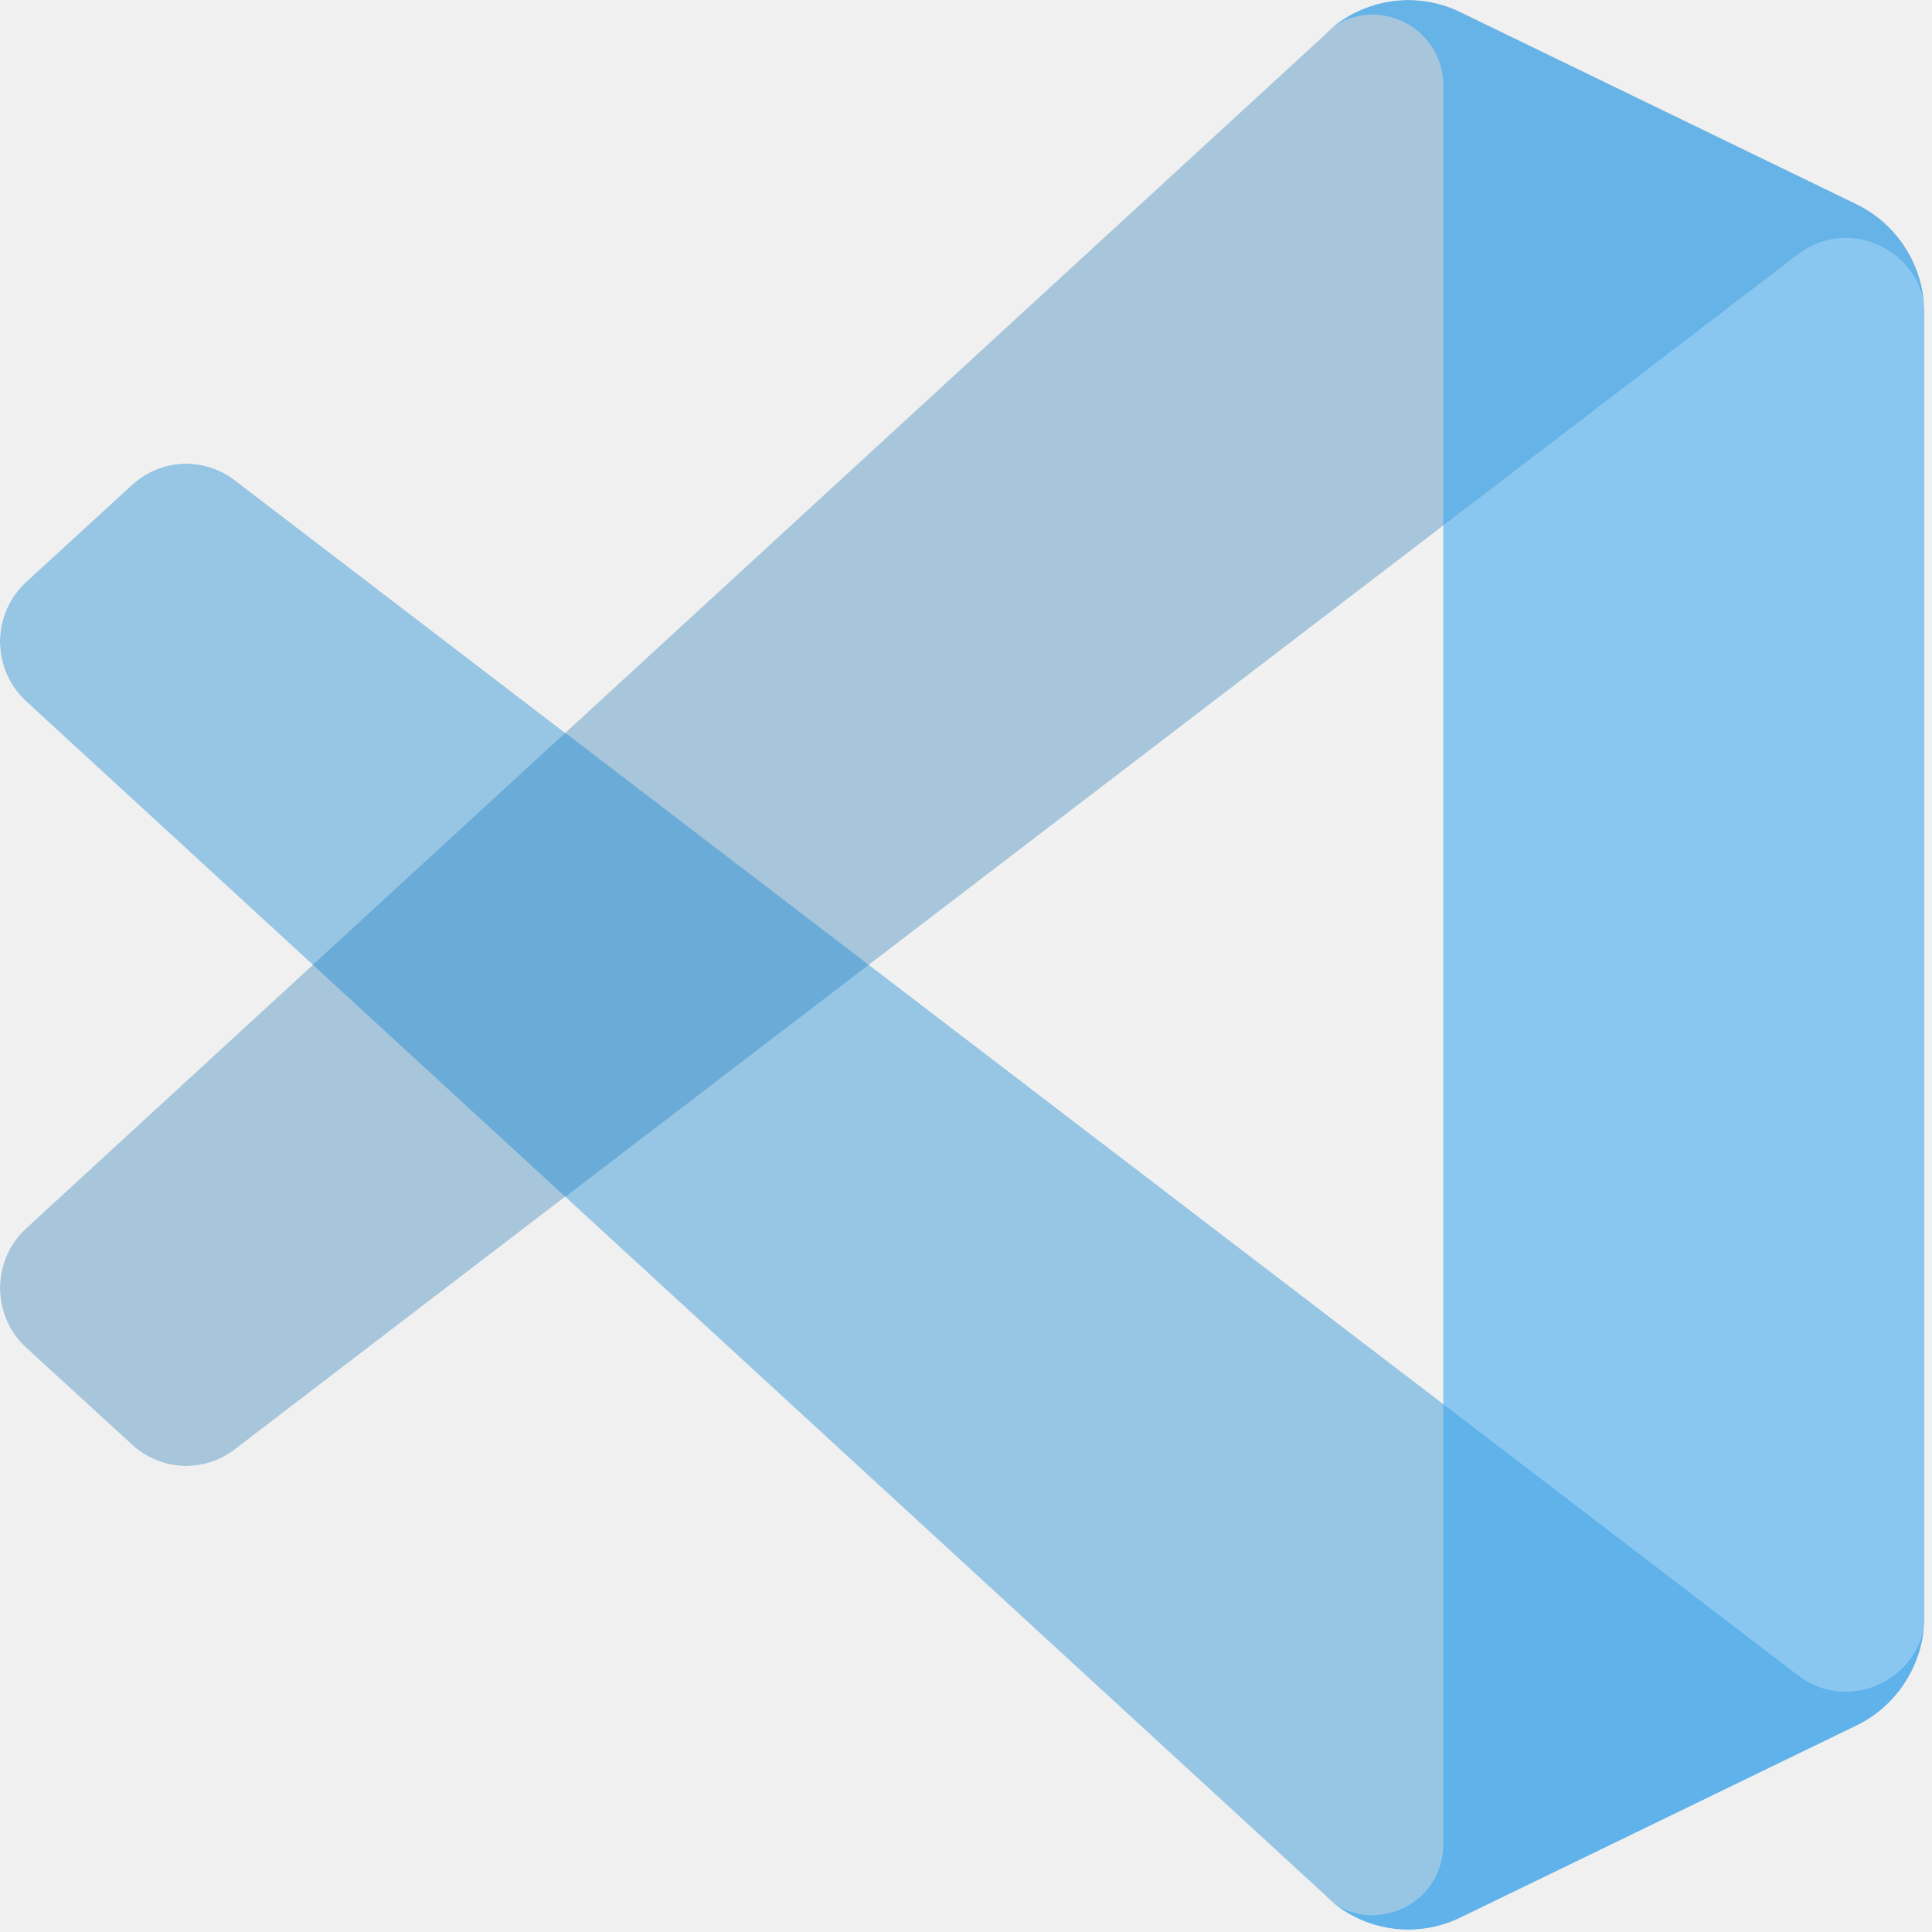
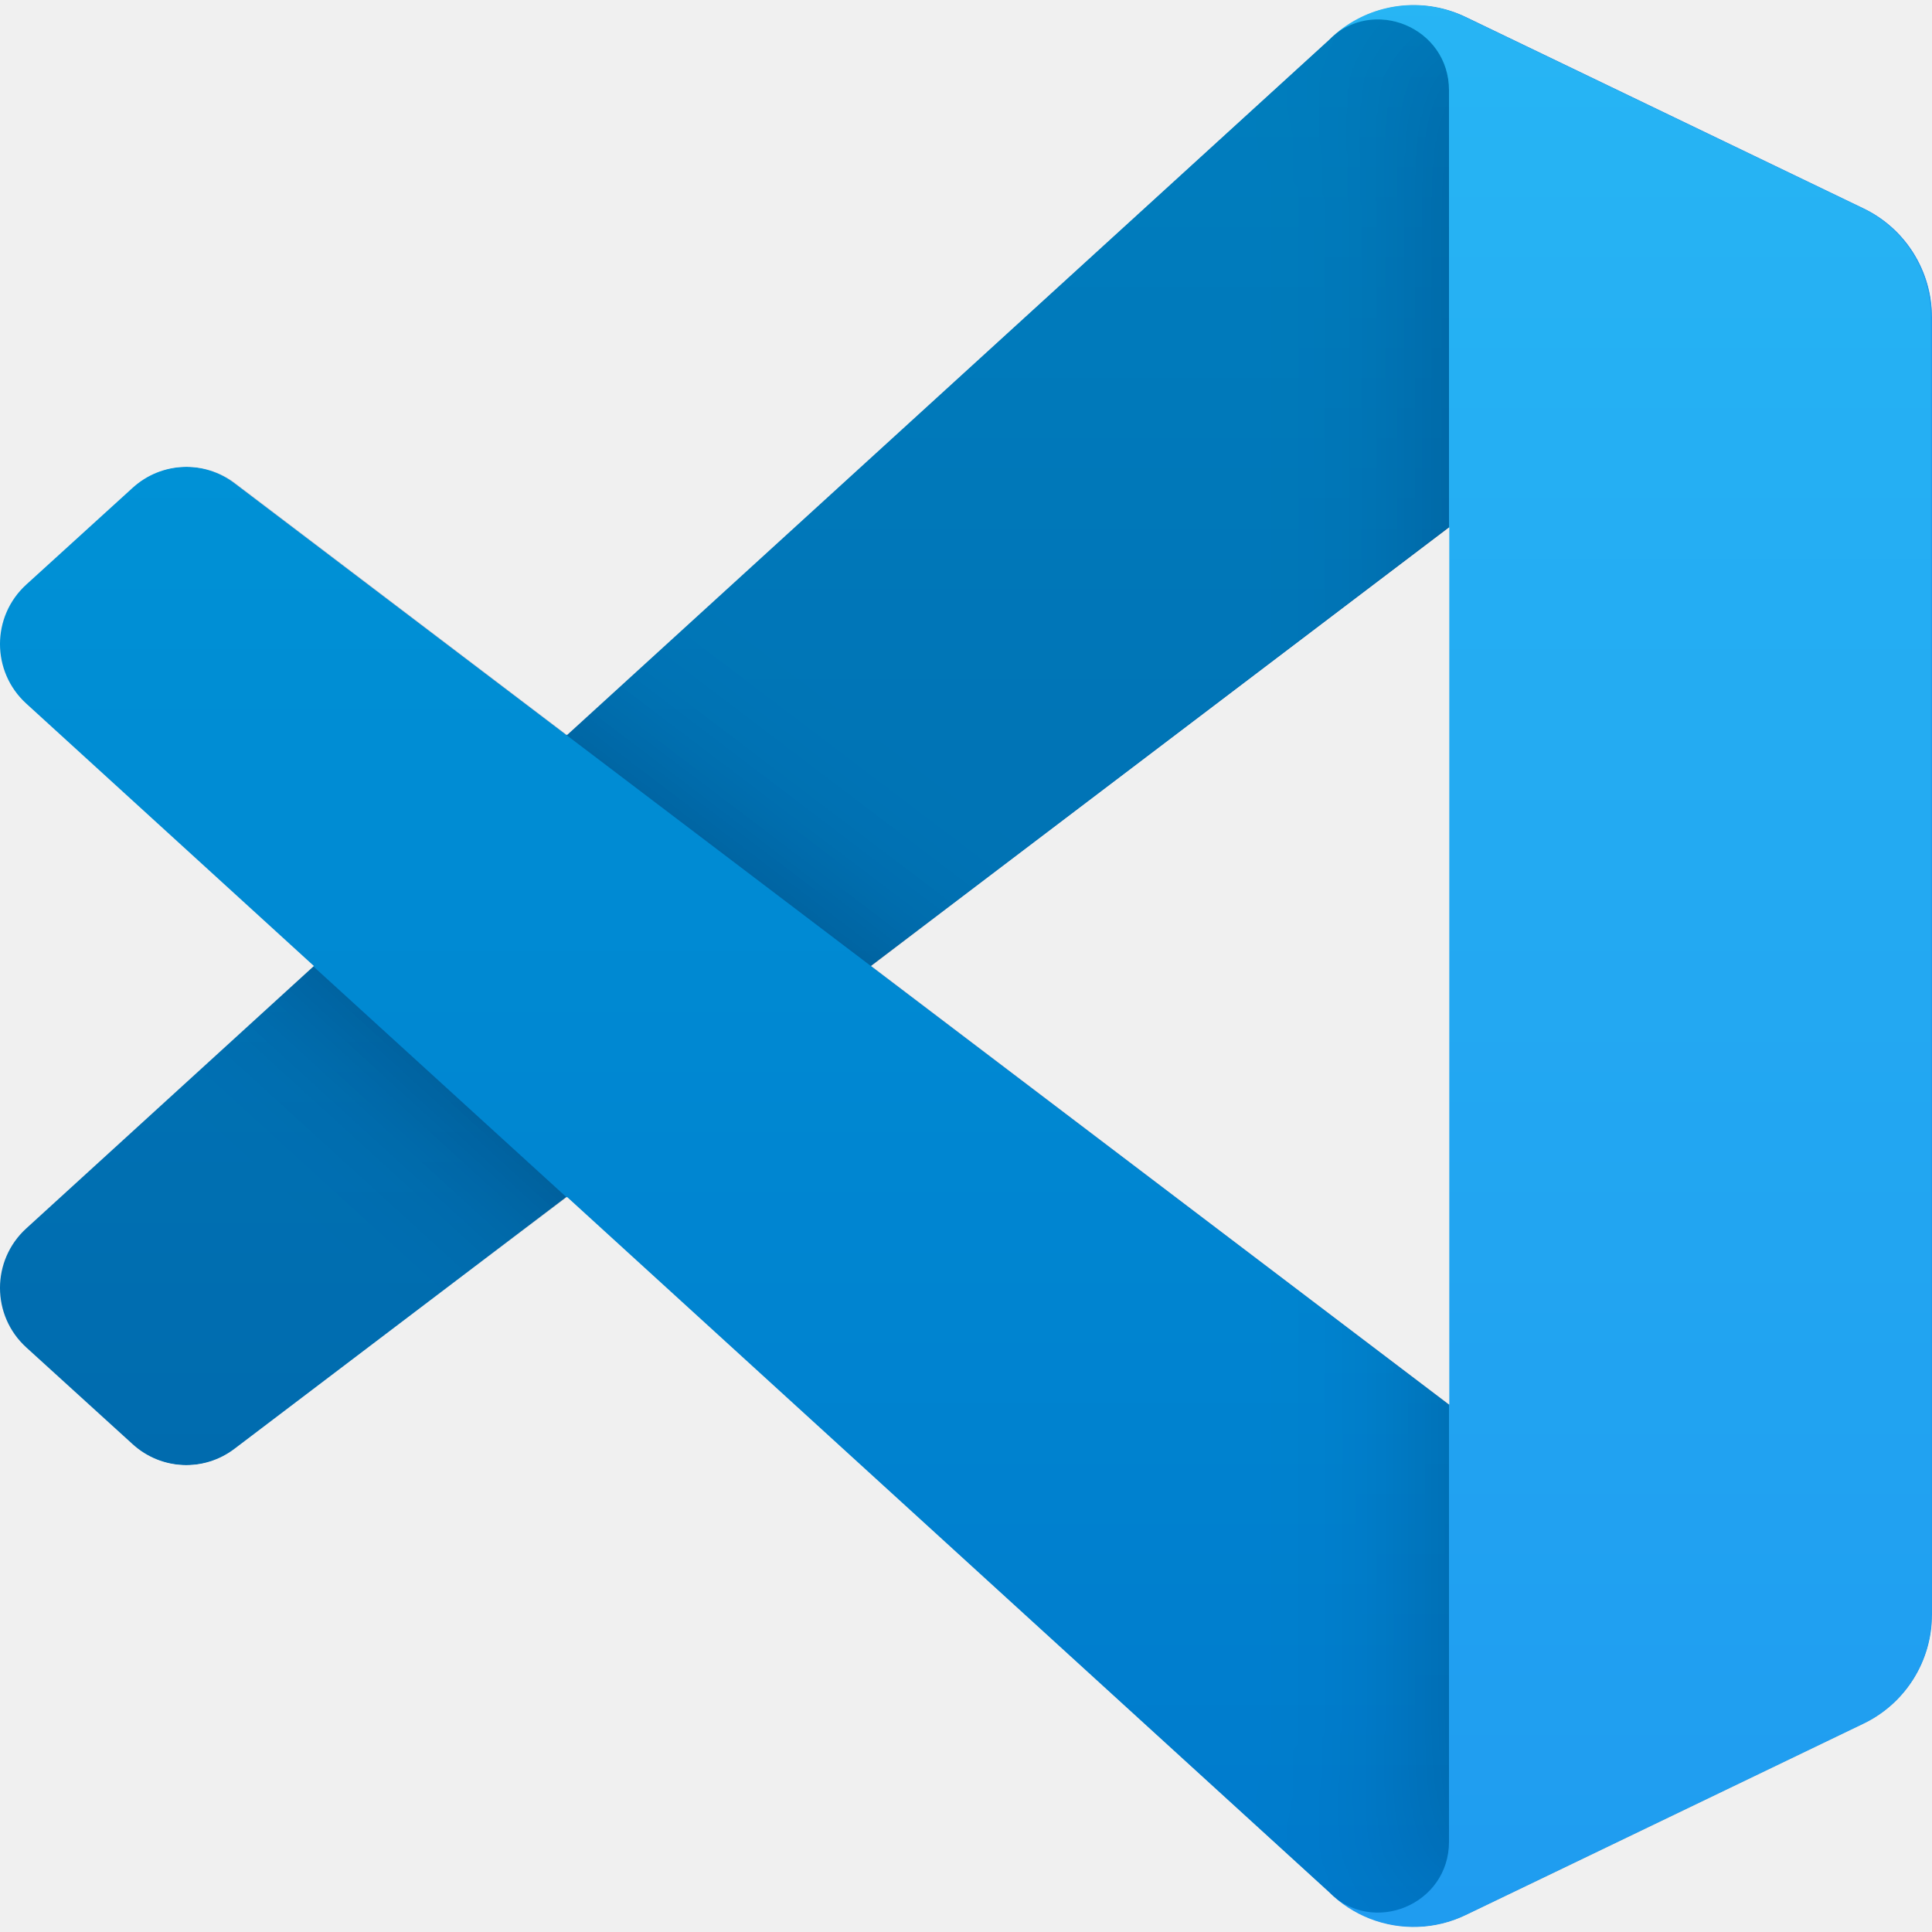
- <svg xmlns="http://www.w3.org/2000/svg" width="80" height="80" viewBox="0 0 80 80" fill="none">
-   <g id="logos:visual-studio-code" clip-path="url(#clip0_466_241)">
-     <g id="Mask group">
-       <mask id="mask0_466_241" style="mask-type:luminance" maskUnits="userSpaceOnUse" x="0" y="0" width="80" height="80">
-         <g id="Group">
-           <path id="Vector" d="M56.509 79.561C57.143 79.81 57.821 79.925 58.501 79.898C59.181 79.872 59.849 79.705 60.462 79.408L76.868 71.451C77.713 71.041 78.426 70.399 78.925 69.599C79.424 68.798 79.689 67.872 79.689 66.927V12.975C79.689 12.03 79.424 11.104 78.925 10.304C78.426 9.504 77.713 8.862 76.868 8.452L60.462 0.495C59.535 0.045 58.492 -0.103 57.478 0.071C56.464 0.245 55.529 0.733 54.801 1.466L23.393 30.346L9.712 19.88C9.094 19.407 8.333 19.168 7.559 19.203C6.785 19.237 6.047 19.544 5.474 20.07L1.086 24.093C-0.361 25.419 -0.362 27.713 1.083 29.042L12.947 39.951L1.083 50.861C-0.362 52.189 -0.361 54.483 1.086 55.81L5.474 59.832C6.047 60.358 6.785 60.665 7.559 60.7C8.333 60.734 9.094 60.495 9.712 60.023L23.393 49.556L54.801 78.436C55.287 78.926 55.868 79.309 56.509 79.561ZM59.779 21.718L35.947 39.951L59.779 58.184V21.718Z" fill="#0065A9" />
-         </g>
-       </mask>
-       <g mask="url(#mask0_466_241)">
-         <path id="Vector_2" d="M76.917 8.464L60.498 0.496C59.571 0.046 58.527 -0.102 57.513 0.072C56.498 0.245 55.562 0.733 54.834 1.466L1.083 50.861C-0.362 52.19 -0.361 54.483 1.087 55.81L5.478 59.833C6.051 60.358 6.789 60.665 7.564 60.7C8.338 60.734 9.1 60.495 9.718 60.023L74.447 10.531C76.618 8.871 79.737 10.432 79.737 13.179V12.987C79.737 12.042 79.472 11.116 78.974 10.316C78.475 9.516 77.762 8.874 76.917 8.464Z" fill="#0065A9" />
-       </g>
+ <svg xmlns="http://www.w3.org/2000/svg" width="100" height="100" viewBox="0 0 100 100" fill="none">
+   <mask id="mask0" mask-type="alpha" maskUnits="userSpaceOnUse" x="0" y="0" width="100" height="100">
+     <path fill-rule="evenodd" clip-rule="evenodd" d="M70.912 99.317C72.487 99.931 74.283 99.891 75.873 99.126L96.461 89.22C98.624 88.179 100 85.989 100 83.587V16.413C100 14.011 98.624 11.822 96.461 10.781L75.873 0.874C73.786 -0.13 71.345 0.116 69.513 1.447C69.252 1.637 69.003 1.849 68.769 2.083L29.355 38.041L12.187 25.01C10.589 23.797 8.354 23.896 6.869 25.246L1.363 30.255C-0.453 31.906 -0.455 34.763 1.359 36.417L16.247 50L1.359 63.583C-0.455 65.237 -0.453 68.094 1.363 69.745L6.869 74.754C8.354 76.104 10.589 76.204 12.187 74.99L29.355 61.959L68.769 97.917C69.392 98.541 70.125 99.01 70.912 99.317ZM75.015 27.299L45.109 50L75.015 72.701V27.299Z" fill="white" />
+   </mask>
+   <g mask="url(#mask0)">
+     <path d="M96.461 10.796L75.857 0.876C73.472 -0.273 70.622 0.212 68.75 2.083L1.299 63.583C-0.516 65.237 -0.514 68.094 1.303 69.745L6.813 74.754C8.298 76.104 10.535 76.204 12.134 74.99L93.361 13.37C96.086 11.303 100 13.246 100 16.667V16.427C100 14.027 98.625 11.838 96.461 10.796Z" fill="#0065A9" />
+     <g filter="url(#filter0_d)">
+       <path d="M96.461 89.204L75.857 99.124C73.472 100.273 70.622 99.788 68.75 97.917L1.299 36.417C-0.516 34.763 -0.514 31.906 1.303 30.255L6.813 25.246C8.298 23.896 10.535 23.796 12.134 25.009L93.361 86.63C96.086 88.697 100 86.754 100 83.333V83.573C100 85.974 98.625 88.162 96.461 89.204Z" fill="#007ACC" />
    </g>
-     <g id="Mask group_2">
-       <mask id="mask1_466_241" style="mask-type:luminance" maskUnits="userSpaceOnUse" x="0" y="0" width="80" height="80">
-         <g id="Group_2">
-           <path id="Vector_3" d="M56.509 79.561C57.143 79.81 57.821 79.925 58.501 79.898C59.181 79.872 59.849 79.705 60.462 79.408L76.868 71.451C77.713 71.041 78.426 70.399 78.925 69.599C79.424 68.798 79.689 67.872 79.689 66.927V12.975C79.689 12.03 79.424 11.104 78.925 10.304C78.426 9.504 77.713 8.862 76.868 8.452L60.462 0.495C59.535 0.045 58.492 -0.103 57.478 0.071C56.464 0.245 55.529 0.733 54.801 1.466L23.393 30.346L9.712 19.88C9.094 19.407 8.333 19.168 7.559 19.203C6.785 19.237 6.047 19.544 5.474 20.07L1.086 24.093C-0.361 25.419 -0.362 27.713 1.083 29.042L12.947 39.951L1.083 50.861C-0.362 52.189 -0.361 54.483 1.086 55.81L5.474 59.832C6.047 60.358 6.785 60.665 7.559 60.7C8.333 60.734 9.094 60.495 9.712 60.023L23.393 49.556L54.801 78.436C55.287 78.926 55.868 79.309 56.509 79.561ZM59.779 21.718L35.947 39.951L59.779 58.184V21.718Z" fill="#007ACC" />
-         </g>
-       </mask>
-       <g mask="url(#mask1_466_241)">
-         <path id="Vector_4" d="M76.917 71.438L60.498 79.406C59.571 79.856 58.527 80.004 57.513 79.83C56.498 79.656 55.562 79.169 54.834 78.436L1.083 29.041C-0.363 27.713 -0.361 25.419 1.087 24.092L5.477 20.069C6.051 19.544 6.789 19.237 7.564 19.202C8.338 19.168 9.1 19.407 9.718 19.879L74.447 69.371C76.618 71.031 79.737 69.47 79.737 66.722V66.915C79.737 67.86 79.472 68.786 78.974 69.586C78.475 70.386 77.762 71.028 76.917 71.438Z" fill="#007ACC" />
-       </g>
+     <g filter="url(#filter1_d)">
+       <path d="M75.858 99.126C73.472 100.274 70.622 99.788 68.75 97.917C71.056 100.223 75 98.59 75 95.328V4.672C75 1.41 71.056 -0.223 68.75 2.083C70.622 0.211 73.472 -0.274 75.858 0.874L96.459 10.781C98.623 11.822 100 14.011 100 16.413V83.587C100 85.989 98.623 88.179 96.459 89.22L75.858 99.126Z" fill="#1F9CF0" />
    </g>
-     <g id="Mask group_3">
-       <mask id="mask2_466_241" style="mask-type:luminance" maskUnits="userSpaceOnUse" x="0" y="0" width="80" height="80">
-         <g id="Group_3">
-           <path id="Vector_5" d="M56.509 79.561C57.143 79.81 57.821 79.925 58.501 79.898C59.181 79.872 59.849 79.705 60.462 79.408L76.868 71.451C77.713 71.041 78.426 70.399 78.925 69.599C79.424 68.798 79.689 67.872 79.689 66.927V12.975C79.689 12.03 79.424 11.104 78.925 10.304C78.426 9.504 77.713 8.862 76.868 8.452L60.462 0.495C59.535 0.045 58.492 -0.103 57.478 0.071C56.464 0.245 55.529 0.733 54.801 1.466L23.393 30.346L9.712 19.88C9.094 19.407 8.333 19.168 7.559 19.203C6.785 19.237 6.047 19.544 5.474 20.07L1.086 24.093C-0.361 25.419 -0.362 27.713 1.083 29.042L12.947 39.951L1.083 50.861C-0.362 52.189 -0.361 54.483 1.086 55.81L5.474 59.832C6.047 60.358 6.785 60.665 7.559 60.7C8.333 60.734 9.094 60.495 9.712 60.023L23.393 49.556L54.801 78.436C55.287 78.926 55.868 79.309 56.509 79.561ZM59.779 21.718L35.947 39.951L59.779 58.184V21.718Z" fill="#1F9CF0" />
-         </g>
-       </mask>
-       <g mask="url(#mask2_466_241)">
-         <path id="Vector_6" d="M60.446 79.412C59.519 79.862 58.475 80.01 57.461 79.836C56.446 79.662 55.51 79.175 54.782 78.441C56.62 80.293 59.763 78.981 59.763 76.362V3.55C59.763 0.931 56.62 -0.381 54.782 1.471C55.51 0.738 56.446 0.25 57.461 0.076C58.475 -0.098 59.519 0.05 60.446 0.5L76.863 8.457C77.708 8.866 78.421 9.508 78.921 10.309C79.42 11.109 79.685 12.035 79.685 12.98V66.932C79.685 68.861 78.588 70.62 76.863 71.456L60.446 79.412Z" fill="#1F9CF0" />
-       </g>
-     </g>
-     <g id="Mask group_4">
-       <mask id="mask3_466_241" style="mask-type:luminance" maskUnits="userSpaceOnUse" x="0" y="0" width="80" height="80">
-         <g id="Group_4">
-           <path id="Vector_7" d="M56.509 79.561C57.143 79.81 57.821 79.925 58.501 79.898C59.181 79.872 59.849 79.705 60.462 79.408L76.868 71.451C77.713 71.041 78.426 70.399 78.925 69.599C79.424 68.798 79.689 67.872 79.689 66.927V12.975C79.689 12.03 79.424 11.104 78.925 10.304C78.426 9.504 77.713 8.862 76.868 8.452L60.462 0.495C59.535 0.045 58.492 -0.103 57.478 0.071C56.464 0.245 55.529 0.733 54.801 1.466L23.393 30.346L9.712 19.88C9.094 19.407 8.333 19.168 7.559 19.203C6.785 19.237 6.047 19.544 5.474 20.07L1.086 24.093C-0.361 25.419 -0.362 27.713 1.083 29.042L12.947 39.951L1.083 50.861C-0.362 52.189 -0.361 54.483 1.086 55.81L5.474 59.832C6.047 60.358 6.785 60.665 7.559 60.7C8.333 60.734 9.094 60.495 9.712 60.023L23.393 49.556L54.801 78.436C55.287 78.926 55.868 79.309 56.509 79.561ZM59.779 21.718L35.947 39.951L59.779 58.184V21.718Z" fill="url(#paint0_linear_466_241)" fill-opacity="0.25" />
-         </g>
-       </mask>
-       <g mask="url(#mask3_466_241)">
-         <path id="Vector_8" d="M56.509 79.561C57.143 79.81 57.821 79.925 58.501 79.898C59.181 79.872 59.849 79.705 60.462 79.407L76.868 71.451C77.713 71.041 78.426 70.399 78.925 69.598C79.424 68.798 79.689 67.872 79.689 66.927V12.975C79.689 12.03 79.424 11.104 78.925 10.304C78.426 9.504 77.713 8.862 76.868 8.452L60.462 0.494C59.535 0.045 58.492 -0.103 57.478 0.071C56.464 0.245 55.528 0.732 54.801 1.466L23.393 30.346L9.712 19.88C9.094 19.407 8.333 19.168 7.559 19.203C6.785 19.237 6.047 19.544 5.474 20.07L1.086 24.093C-0.361 25.419 -0.362 27.713 1.082 29.041L12.947 39.951L1.082 50.86C-0.362 52.189 -0.361 54.483 1.086 55.81L5.474 59.832C6.047 60.358 6.785 60.665 7.559 60.699C8.333 60.734 9.094 60.495 9.712 60.023L23.393 49.556L54.801 78.436C55.287 78.926 55.868 79.309 56.509 79.561ZM59.779 21.718L35.947 39.951L59.779 58.184V21.718Z" fill="url(#paint1_linear_466_241)" fill-opacity="0.25" />
-       </g>
+     <g style="mix-blend-mode:overlay" opacity="0.25">
+       <path fill-rule="evenodd" clip-rule="evenodd" d="M70.851 99.317C72.426 99.931 74.222 99.891 75.812 99.126L96.4 89.22C98.563 88.179 99.939 85.989 99.939 83.587V16.413C99.939 14.011 98.564 11.822 96.4 10.781L75.812 0.874C73.725 -0.13 71.284 0.116 69.453 1.447C69.191 1.637 68.942 1.849 68.708 2.083L29.294 38.041L12.126 25.01C10.528 23.796 8.293 23.896 6.809 25.246L1.302 30.255C-0.513 31.906 -0.515 34.763 1.298 36.417L16.186 50L1.298 63.583C-0.515 65.237 -0.513 68.094 1.302 69.745L6.809 74.754C8.293 76.104 10.528 76.204 12.126 74.99L29.294 61.959L68.708 97.917C69.332 98.54 70.064 99.01 70.851 99.317ZM74.954 27.299L45.048 50L74.954 72.701V27.299Z" fill="url(#paint0_linear)" />
    </g>
  </g>
  <defs>
-     <linearGradient id="paint0_linear_466_241" x1="3984.44" y1="0" x2="3984.44" y2="7990.19" gradientUnits="userSpaceOnUse">
+     <filter id="filter0_d" x="-8.394" y="15.829" width="116.727" height="92.246" filterUnits="userSpaceOnUse" color-interpolation-filters="sRGB">
+       <feFlood flood-opacity="0" result="BackgroundImageFix" />
+       <feColorMatrix in="SourceAlpha" type="matrix" values="0 0 0 0 0 0 0 0 0 0 0 0 0 0 0 0 0 0 127 0" />
+       <feOffset />
+       <feGaussianBlur stdDeviation="4.167" />
+       <feColorMatrix type="matrix" values="0 0 0 0 0 0 0 0 0 0 0 0 0 0 0 0 0 0 0.25 0" />
+       <feBlend mode="overlay" in2="BackgroundImageFix" result="effect1_dropShadow" />
+       <feBlend mode="normal" in="SourceGraphic" in2="effect1_dropShadow" result="shape" />
+     </filter>
+     <filter id="filter1_d" x="60.417" y="-8.076" width="47.917" height="116.151" filterUnits="userSpaceOnUse" color-interpolation-filters="sRGB">
+       <feFlood flood-opacity="0" result="BackgroundImageFix" />
+       <feColorMatrix in="SourceAlpha" type="matrix" values="0 0 0 0 0 0 0 0 0 0 0 0 0 0 0 0 0 0 127 0" />
+       <feOffset />
+       <feGaussianBlur stdDeviation="4.167" />
+       <feColorMatrix type="matrix" values="0 0 0 0 0 0 0 0 0 0 0 0 0 0 0 0 0 0 0.25 0" />
+       <feBlend mode="overlay" in2="BackgroundImageFix" result="effect1_dropShadow" />
+       <feBlend mode="normal" in="SourceGraphic" in2="effect1_dropShadow" result="shape" />
+     </filter>
+     <linearGradient id="paint0_linear" x1="49.939" y1="0.258" x2="49.939" y2="99.742" gradientUnits="userSpaceOnUse">
      <stop stop-color="white" />
      <stop offset="1" stop-color="white" stop-opacity="0" />
    </linearGradient>
-     <linearGradient id="paint1_linear_466_241" x1="3984.44" y1="0" x2="3984.44" y2="7990.21" gradientUnits="userSpaceOnUse">
-       <stop stop-color="white" />
-       <stop offset="1" stop-color="white" stop-opacity="0" />
-     </linearGradient>
-     <clipPath id="clip0_466_241">
-       <rect width="80" height="80" fill="white" />
-     </clipPath>
  </defs>
</svg>
